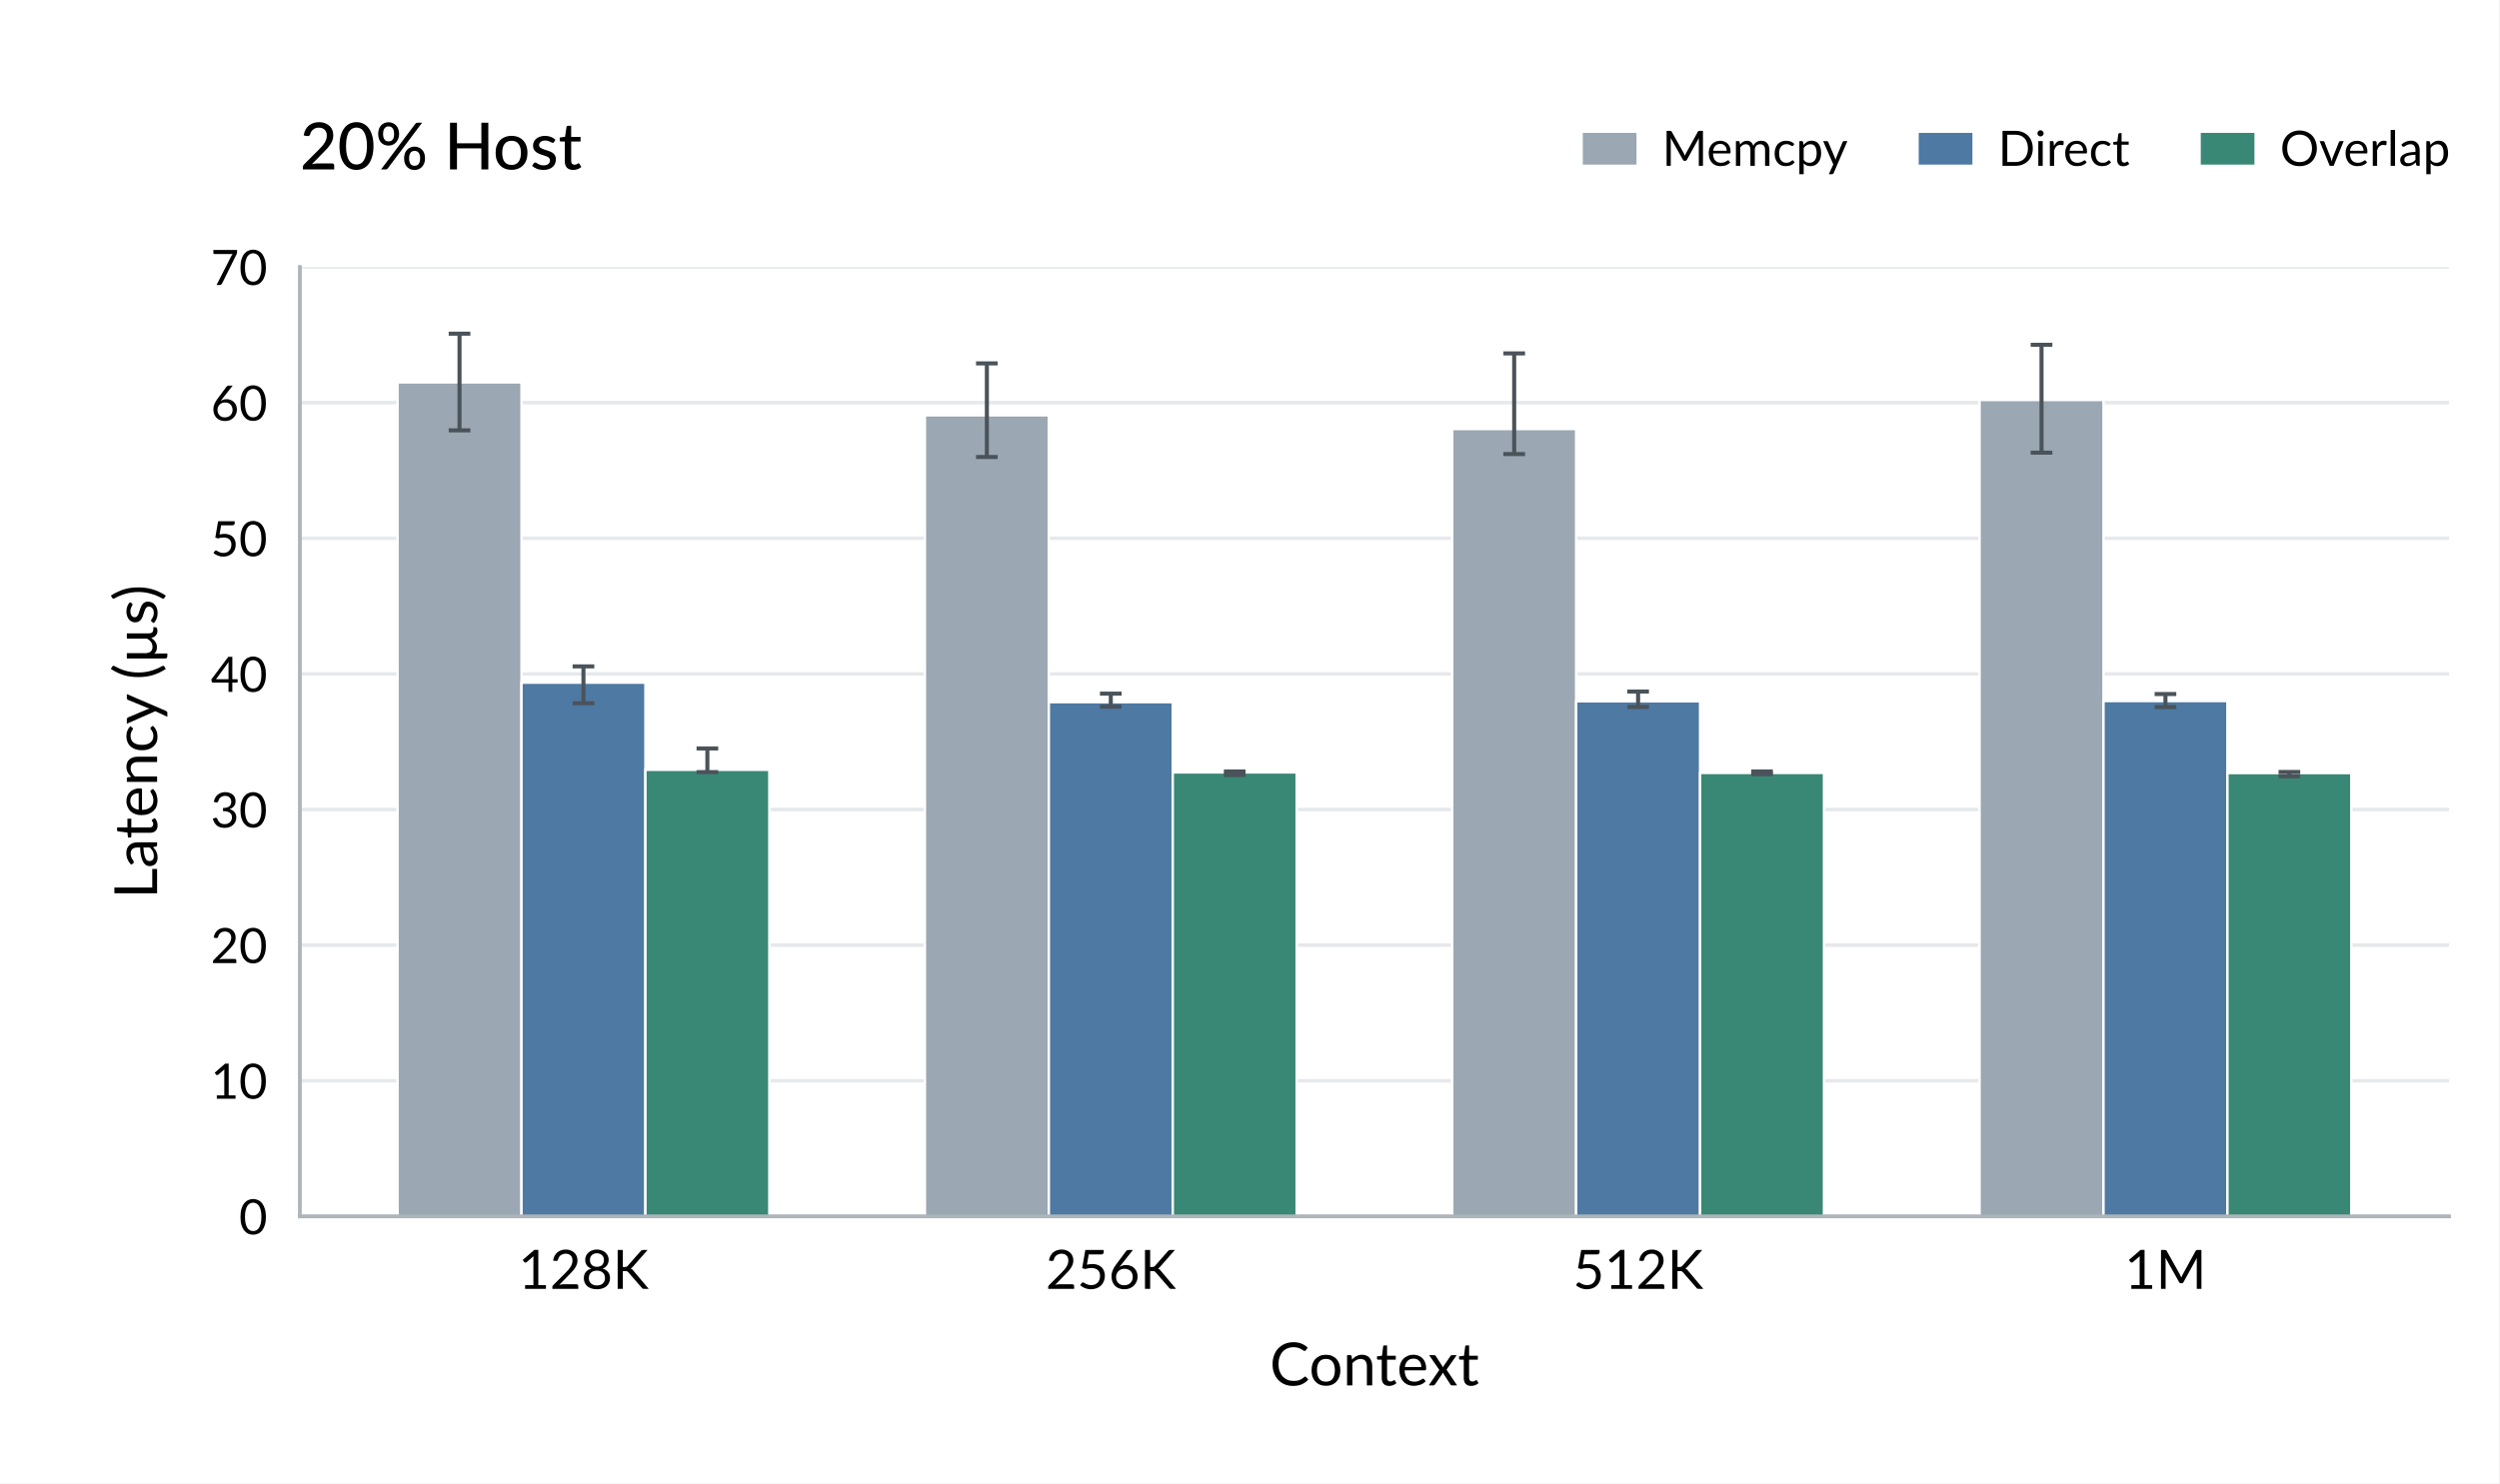
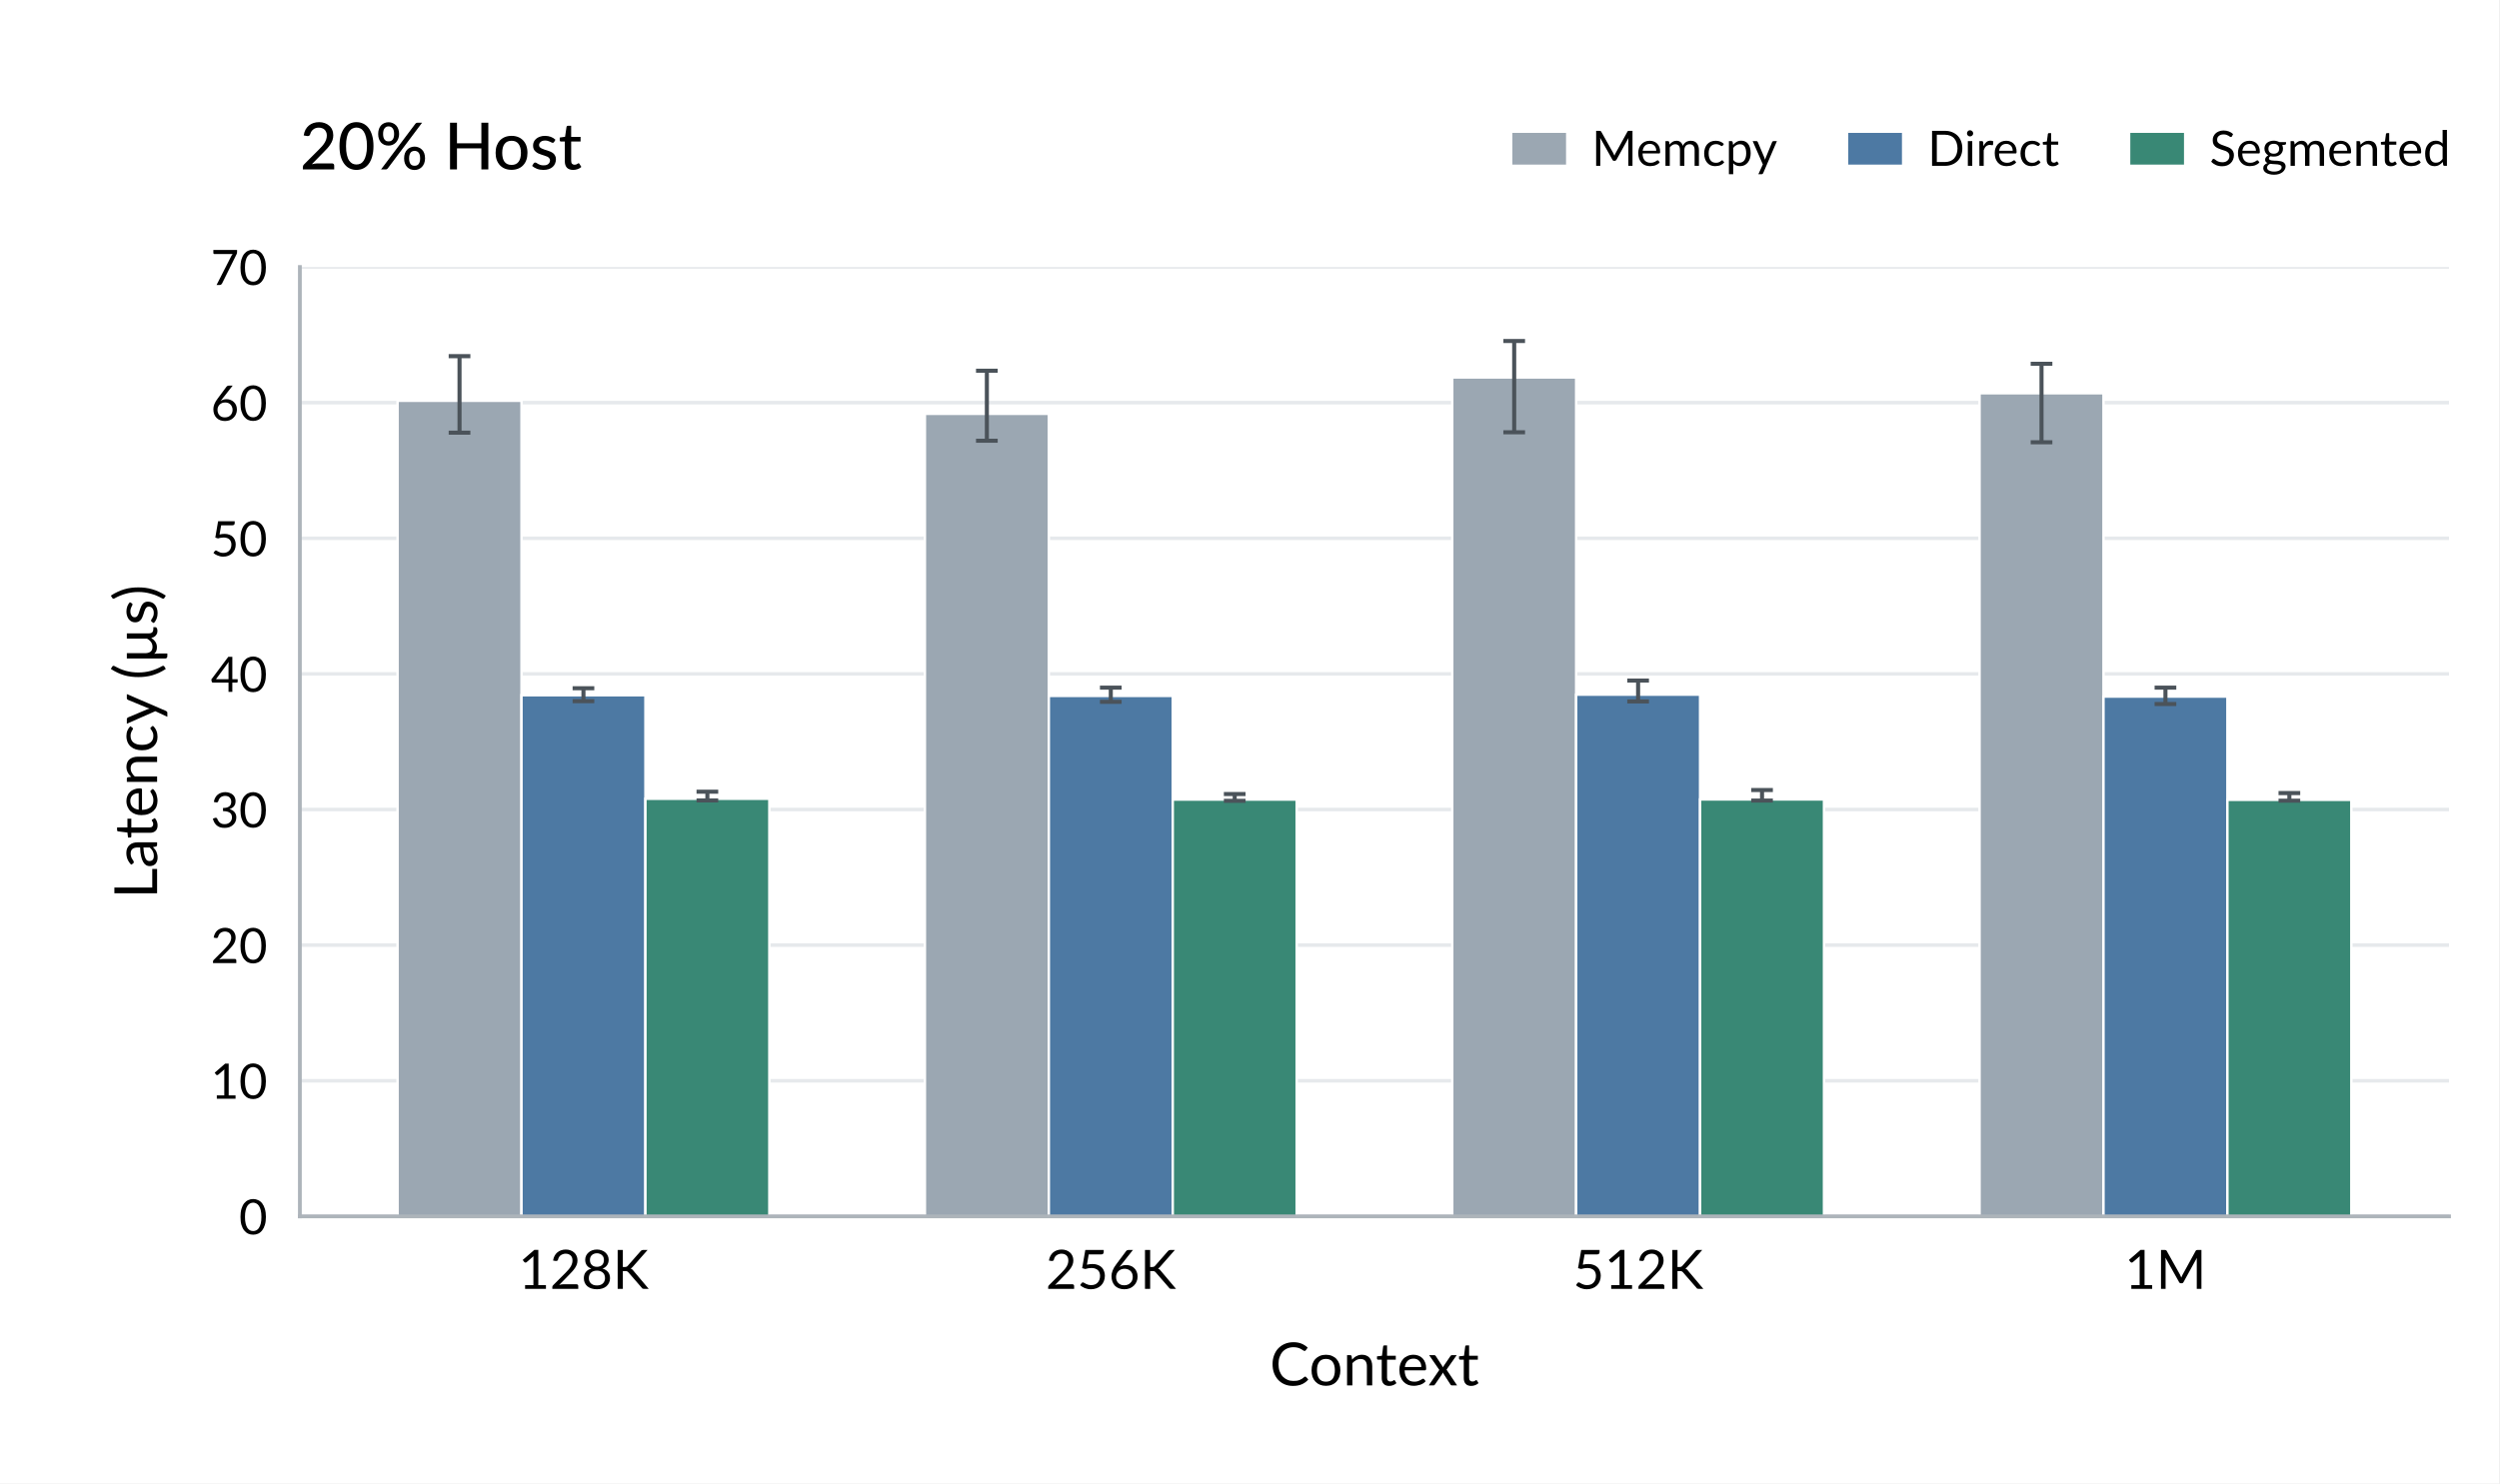
<svg xmlns="http://www.w3.org/2000/svg" xmlns:xlink="http://www.w3.org/1999/xlink" width="460.8pt" height="273.6pt" viewBox="0 0 460.8 273.6" version="1.1">
  <defs>
    <style type="text/css">*{stroke-linejoin: round; stroke-linecap: butt}</style>
  </defs>
  <g id="figure_1">
    <g id="patch_1">
      <path d="M 0 273.6 L 460.8 273.6 L 460.8 0 L 0 0 z " style="fill: #ffffff" />
    </g>
    <g id="axes_1">
      <g id="patch_2">
        <path d="M 55.296 224.352 L 451.584 224.352 L 451.584 49.248 L 55.296 49.248 z " style="fill: #ffffff" />
      </g>
      <g id="matplotlib.axis_1">
        <g id="xtick_1">
          <g id="line2d_1" />
          <g id="text_1">
            <text style="font-size: 10px; font-family: 'Lato'; text-anchor: middle" x="107.585" y="237.718" transform="rotate(-0 107.585 237.7176)">128K</text>
          </g>
        </g>
        <g id="xtick_2">
          <g id="line2d_2" />
          <g id="text_2">
            <text style="font-size: 10px; font-family: 'Lato'; text-anchor: middle" x="204.822" y="237.718" transform="rotate(-0 204.8217 237.7176)">256K</text>
          </g>
        </g>
        <g id="xtick_3">
          <g id="line2d_3" />
          <g id="text_3">
            <text style="font-size: 10px; font-family: 'Lato'; text-anchor: middle" x="302.058" y="237.718" transform="rotate(-0 302.0583 237.7176)">512K</text>
          </g>
        </g>
        <g id="xtick_4">
          <g id="line2d_4" />
          <g id="text_4">
            <text style="font-size: 10px; font-family: 'Lato'; text-anchor: middle" x="399.295" y="237.718" transform="rotate(-0 399.295 237.7176)">1M</text>
          </g>
        </g>
        <g id="text_5">
          <text style="font-size: 11px; font-family: 'Lato'; text-anchor: middle" x="253.44" y="255.535" transform="rotate(-0 253.44 255.5354)">Context</text>
        </g>
      </g>
      <g id="matplotlib.axis_2">
        <g id="ytick_1">
          <g id="line2d_5">
-             <path d="M 55.296 224.352 L 451.584 224.352 " clip-path="url(#p5957a5cc21)" style="fill: none; stroke: #e6e9ec; stroke-width: 0.65; stroke-linecap: square" />
+             <path d="M 55.296 224.352 L 451.584 224.352 " clip-path="url(#pb774a1071d)" style="fill: none; stroke: #e6e9ec; stroke-width: 0.65; stroke-linecap: square" />
          </g>
          <g id="line2d_6" />
          <g id="text_6">
            <text style="font-size: 9px; font-family: 'Lato'; text-anchor: end" x="49.296" y="227.667" transform="rotate(-0 49.296 227.6665)">0</text>
          </g>
        </g>
        <g id="ytick_2">
          <g id="line2d_7">
-             <path d="M 55.296 199.337 L 451.584 199.337 " clip-path="url(#p5957a5cc21)" style="fill: none; stroke: #e6e9ec; stroke-width: 0.65; stroke-linecap: square" />
+             <path d="M 55.296 199.337 L 451.584 199.337 " clip-path="url(#pb774a1071d)" style="fill: none; stroke: #e6e9ec; stroke-width: 0.65; stroke-linecap: square" />
          </g>
          <g id="line2d_8" />
          <g id="text_7">
            <text style="font-size: 9px; font-family: 'Lato'; text-anchor: end" x="49.296" y="202.652" transform="rotate(-0 49.296 202.6517)">10</text>
          </g>
        </g>
        <g id="ytick_3">
          <g id="line2d_9">
-             <path d="M 55.296 174.322 L 451.584 174.322 " clip-path="url(#p5957a5cc21)" style="fill: none; stroke: #e6e9ec; stroke-width: 0.65; stroke-linecap: square" />
+             <path d="M 55.296 174.322 L 451.584 174.322 " clip-path="url(#pb774a1071d)" style="fill: none; stroke: #e6e9ec; stroke-width: 0.65; stroke-linecap: square" />
          </g>
          <g id="line2d_10" />
          <g id="text_8">
            <text style="font-size: 9px; font-family: 'Lato'; text-anchor: end" x="49.296" y="177.637" transform="rotate(-0 49.296 177.6368)">20</text>
          </g>
        </g>
        <g id="ytick_4">
          <g id="line2d_11">
-             <path d="M 55.296 149.307 L 451.584 149.307 " clip-path="url(#p5957a5cc21)" style="fill: none; stroke: #e6e9ec; stroke-width: 0.65; stroke-linecap: square" />
+             <path d="M 55.296 149.307 L 451.584 149.307 " clip-path="url(#pb774a1071d)" style="fill: none; stroke: #e6e9ec; stroke-width: 0.65; stroke-linecap: square" />
          </g>
          <g id="line2d_12" />
          <g id="text_9">
            <text style="font-size: 9px; font-family: 'Lato'; text-anchor: end" x="49.296" y="152.622" transform="rotate(-0 49.296 152.622)">30</text>
          </g>
        </g>
        <g id="ytick_5">
          <g id="line2d_13">
-             <path d="M 55.296 124.293 L 451.584 124.293 " clip-path="url(#p5957a5cc21)" style="fill: none; stroke: #e6e9ec; stroke-width: 0.65; stroke-linecap: square" />
+             <path d="M 55.296 124.293 L 451.584 124.293 " clip-path="url(#pb774a1071d)" style="fill: none; stroke: #e6e9ec; stroke-width: 0.65; stroke-linecap: square" />
          </g>
          <g id="line2d_14" />
          <g id="text_10">
            <text style="font-size: 9px; font-family: 'Lato'; text-anchor: end" x="49.296" y="127.607" transform="rotate(-0 49.296 127.6071)">40</text>
          </g>
        </g>
        <g id="ytick_6">
          <g id="line2d_15">
-             <path d="M 55.296 99.278 L 451.584 99.278 " clip-path="url(#p5957a5cc21)" style="fill: none; stroke: #e6e9ec; stroke-width: 0.65; stroke-linecap: square" />
+             <path d="M 55.296 99.278 L 451.584 99.278 " clip-path="url(#pb774a1071d)" style="fill: none; stroke: #e6e9ec; stroke-width: 0.65; stroke-linecap: square" />
          </g>
          <g id="line2d_16" />
          <g id="text_11">
            <text style="font-size: 9px; font-family: 'Lato'; text-anchor: end" x="49.296" y="102.592" transform="rotate(-0 49.296 102.5922)">50</text>
          </g>
        </g>
        <g id="ytick_7">
          <g id="line2d_17">
-             <path d="M 55.296 74.263 L 451.584 74.263 " clip-path="url(#p5957a5cc21)" style="fill: none; stroke: #e6e9ec; stroke-width: 0.65; stroke-linecap: square" />
+             <path d="M 55.296 74.263 L 451.584 74.263 " clip-path="url(#pb774a1071d)" style="fill: none; stroke: #e6e9ec; stroke-width: 0.65; stroke-linecap: square" />
          </g>
          <g id="line2d_18" />
          <g id="text_12">
            <text style="font-size: 9px; font-family: 'Lato'; text-anchor: end" x="49.296" y="77.577" transform="rotate(-0 49.296 77.57739)">60</text>
          </g>
        </g>
        <g id="ytick_8">
          <g id="line2d_19">
-             <path d="M 55.296 49.248 L 451.584 49.248 " clip-path="url(#p5957a5cc21)" style="fill: none; stroke: #e6e9ec; stroke-width: 0.65; stroke-linecap: square" />
+             <path d="M 55.296 49.248 L 451.584 49.248 " clip-path="url(#pb774a1071d)" style="fill: none; stroke: #e6e9ec; stroke-width: 0.65; stroke-linecap: square" />
          </g>
          <g id="line2d_20" />
          <g id="text_13">
            <text style="font-size: 9px; font-family: 'Lato'; text-anchor: end" x="49.296" y="52.563" transform="rotate(-0 49.296 52.56253)">70</text>
          </g>
        </g>
        <g id="text_14">
          <text style="font-size: 11px; font-family: 'Lato'; text-anchor: middle" x="28.969" y="136.8" transform="rotate(-90 28.96881 136.8)">Latency (µs)</text>
        </g>
      </g>
      <g id="patch_3">
-         <path d="M 73.309 224.352 L 96.16 224.352 L 96.16 70.533 L 73.309 70.533 z " clip-path="url(#p5957a5cc21)" style="fill: #9ba7b2; stroke: #ffffff; stroke-width: 0.45; stroke-linejoin: miter" />
+         <path d="M 73.309 224.352 L 96.16 224.352 L 96.16 73.927 L 73.309 73.927 z " clip-path="url(#pb774a1071d)" style="fill: #9ba7b2; stroke: #ffffff; stroke-width: 0.45; stroke-linejoin: miter" />
      </g>
      <g id="patch_4">
-         <path d="M 170.546 224.352 L 193.396 224.352 L 193.396 76.603 L 170.546 76.603 z " clip-path="url(#p5957a5cc21)" style="fill: #9ba7b2; stroke: #ffffff; stroke-width: 0.45; stroke-linejoin: miter" />
+         <path d="M 170.546 224.352 L 193.396 224.352 L 193.396 76.334 L 170.546 76.334 z " clip-path="url(#pb774a1071d)" style="fill: #9ba7b2; stroke: #ffffff; stroke-width: 0.45; stroke-linejoin: miter" />
      </g>
      <g id="patch_5">
-         <path d="M 267.782 224.352 L 290.633 224.352 L 290.633 79.127 L 267.782 79.127 z " clip-path="url(#p5957a5cc21)" style="fill: #9ba7b2; stroke: #ffffff; stroke-width: 0.45; stroke-linejoin: miter" />
+         <path d="M 267.782 224.352 L 290.633 224.352 L 290.633 69.623 L 267.782 69.623 z " clip-path="url(#pb774a1071d)" style="fill: #9ba7b2; stroke: #ffffff; stroke-width: 0.45; stroke-linejoin: miter" />
      </g>
      <g id="patch_6">
-         <path d="M 365.019 224.352 L 387.87 224.352 L 387.87 73.773 L 365.019 73.773 z " clip-path="url(#p5957a5cc21)" style="fill: #9ba7b2; stroke: #ffffff; stroke-width: 0.45; stroke-linejoin: miter" />
+         <path d="M 365.019 224.352 L 387.87 224.352 L 387.87 72.531 L 365.019 72.531 z " clip-path="url(#pb774a1071d)" style="fill: #9ba7b2; stroke: #ffffff; stroke-width: 0.45; stroke-linejoin: miter" />
      </g>
      <g id="patch_7">
-         <path d="M 96.16 224.352 L 119.01 224.352 L 119.01 125.913 L 96.16 125.913 z " clip-path="url(#p5957a5cc21)" style="fill: #4d79a3; stroke: #ffffff; stroke-width: 0.45; stroke-linejoin: miter" />
+         <path d="M 96.16 224.352 L 119.01 224.352 L 119.01 128.231 L 96.16 128.231 z " clip-path="url(#pb774a1071d)" style="fill: #4d79a3; stroke: #ffffff; stroke-width: 0.45; stroke-linejoin: miter" />
      </g>
      <g id="patch_8">
-         <path d="M 193.396 224.352 L 216.247 224.352 L 216.247 129.512 L 193.396 129.512 z " clip-path="url(#p5957a5cc21)" style="fill: #4d79a3; stroke: #ffffff; stroke-width: 0.45; stroke-linejoin: miter" />
+         <path d="M 193.396 224.352 L 216.247 224.352 L 216.247 128.359 L 193.396 128.359 z " clip-path="url(#pb774a1071d)" style="fill: #4d79a3; stroke: #ffffff; stroke-width: 0.45; stroke-linejoin: miter" />
      </g>
      <g id="patch_9">
-         <path d="M 290.633 224.352 L 313.484 224.352 L 313.484 129.358 L 290.633 129.358 z " clip-path="url(#p5957a5cc21)" style="fill: #4d79a3; stroke: #ffffff; stroke-width: 0.45; stroke-linejoin: miter" />
+         <path d="M 290.633 224.352 L 313.484 224.352 L 313.484 128.128 L 290.633 128.128 z " clip-path="url(#pb774a1071d)" style="fill: #4d79a3; stroke: #ffffff; stroke-width: 0.45; stroke-linejoin: miter" />
      </g>
      <g id="patch_10">
-         <path d="M 387.87 224.352 L 410.72 224.352 L 410.72 129.307 L 387.87 129.307 z " clip-path="url(#p5957a5cc21)" style="fill: #4d79a3; stroke: #ffffff; stroke-width: 0.45; stroke-linejoin: miter" />
+         <path d="M 387.87 224.352 L 410.72 224.352 L 410.72 128.474 L 387.87 128.474 z " clip-path="url(#pb774a1071d)" style="fill: #4d79a3; stroke: #ffffff; stroke-width: 0.45; stroke-linejoin: miter" />
      </g>
      <g id="patch_11">
-         <path d="M 119.01 224.352 L 141.861 224.352 L 141.861 141.986 L 119.01 141.986 z " clip-path="url(#p5957a5cc21)" style="fill: #398875; stroke: #ffffff; stroke-width: 0.45; stroke-linejoin: miter" />
+         <path d="M 119.01 224.352 L 141.861 224.352 L 141.861 147.327 L 119.01 147.327 z " clip-path="url(#pb774a1071d)" style="fill: #398875; stroke: #ffffff; stroke-width: 0.45; stroke-linejoin: miter" />
      </g>
      <g id="patch_12">
-         <path d="M 216.247 224.352 L 239.098 224.352 L 239.098 142.46 L 216.247 142.46 z " clip-path="url(#p5957a5cc21)" style="fill: #398875; stroke: #ffffff; stroke-width: 0.45; stroke-linejoin: miter" />
+         <path d="M 216.247 224.352 L 239.098 224.352 L 239.098 147.481 L 216.247 147.481 z " clip-path="url(#pb774a1071d)" style="fill: #398875; stroke: #ffffff; stroke-width: 0.45; stroke-linejoin: miter" />
      </g>
      <g id="patch_13">
-         <path d="M 313.484 224.352 L 336.334 224.352 L 336.334 142.563 L 313.484 142.563 z " clip-path="url(#p5957a5cc21)" style="fill: #398875; stroke: #ffffff; stroke-width: 0.45; stroke-linejoin: miter" />
+         <path d="M 313.484 224.352 L 336.334 224.352 L 336.334 147.455 L 313.484 147.455 z " clip-path="url(#pb774a1071d)" style="fill: #398875; stroke: #ffffff; stroke-width: 0.45; stroke-linejoin: miter" />
      </g>
      <g id="patch_14">
-         <path d="M 410.72 224.352 L 433.571 224.352 L 433.571 142.588 L 410.72 142.588 z " clip-path="url(#p5957a5cc21)" style="fill: #398875; stroke: #ffffff; stroke-width: 0.45; stroke-linejoin: miter" />
+         <path d="M 410.72 224.352 L 433.571 224.352 L 433.571 147.532 L 410.72 147.532 z " clip-path="url(#pb774a1071d)" style="fill: #398875; stroke: #ffffff; stroke-width: 0.45; stroke-linejoin: miter" />
      </g>
      <g id="LineCollection_1">
-         <path d="M 84.734 79.37 L 84.734 61.542 " clip-path="url(#p5957a5cc21)" style="fill: none; stroke: #4b535a; stroke-width: 0.75" />
-         <path d="M 181.971 84.288 L 181.971 67.023 " clip-path="url(#p5957a5cc21)" style="fill: none; stroke: #4b535a; stroke-width: 0.75" />
-         <path d="M 279.208 83.75 L 279.208 65.179 " clip-path="url(#p5957a5cc21)" style="fill: none; stroke: #4b535a; stroke-width: 0.75" />
-         <path d="M 376.444 83.494 L 376.444 63.591 " clip-path="url(#p5957a5cc21)" style="fill: none; stroke: #4b535a; stroke-width: 0.75" />
+         <path d="M 84.734 79.805 L 84.734 65.691 " clip-path="url(#pb774a1071d)" style="fill: none; stroke: #4b535a; stroke-width: 0.75" />
+         <path d="M 181.971 81.291 L 181.971 68.381 " clip-path="url(#pb774a1071d)" style="fill: none; stroke: #4b535a; stroke-width: 0.75" />
+         <path d="M 279.208 79.728 L 279.208 62.899 " clip-path="url(#pb774a1071d)" style="fill: none; stroke: #4b535a; stroke-width: 0.75" />
+         <path d="M 376.444 81.573 L 376.444 67.1 " clip-path="url(#pb774a1071d)" style="fill: none; stroke: #4b535a; stroke-width: 0.75" />
      </g>
      <g id="line2d_21">
        <defs>
-           <path id="me01479e05e" d="M 2 0 L -2 -0 " style="stroke: #4b535a; stroke-width: 0.75" />
+           <path id="ma3ab792bd8" d="M 2 0 L -2 -0 " style="stroke: #4b535a; stroke-width: 0.75" />
        </defs>
-         <g clip-path="url(#p5957a5cc21)">
-           <use xlink:href="#me01479e05e" x="84.734" y="79.37" style="fill: #1f77b4; stroke: #4b535a; stroke-width: 0.75" />
-           <use xlink:href="#me01479e05e" x="181.971" y="84.288" style="fill: #1f77b4; stroke: #4b535a; stroke-width: 0.75" />
-           <use xlink:href="#me01479e05e" x="279.208" y="83.75" style="fill: #1f77b4; stroke: #4b535a; stroke-width: 0.75" />
-           <use xlink:href="#me01479e05e" x="376.444" y="83.494" style="fill: #1f77b4; stroke: #4b535a; stroke-width: 0.75" />
+         <g clip-path="url(#pb774a1071d)">
+           <use xlink:href="#ma3ab792bd8" x="84.734" y="79.805" style="fill: #1f77b4; stroke: #4b535a; stroke-width: 0.75" />
+           <use xlink:href="#ma3ab792bd8" x="181.971" y="81.291" style="fill: #1f77b4; stroke: #4b535a; stroke-width: 0.75" />
+           <use xlink:href="#ma3ab792bd8" x="279.208" y="79.728" style="fill: #1f77b4; stroke: #4b535a; stroke-width: 0.75" />
+           <use xlink:href="#ma3ab792bd8" x="376.444" y="81.573" style="fill: #1f77b4; stroke: #4b535a; stroke-width: 0.75" />
        </g>
      </g>
      <g id="line2d_22">
-         <g clip-path="url(#p5957a5cc21)">
-           <use xlink:href="#me01479e05e" x="84.734" y="61.542" style="fill: #1f77b4; stroke: #4b535a; stroke-width: 0.75" />
-           <use xlink:href="#me01479e05e" x="181.971" y="67.023" style="fill: #1f77b4; stroke: #4b535a; stroke-width: 0.75" />
-           <use xlink:href="#me01479e05e" x="279.208" y="65.179" style="fill: #1f77b4; stroke: #4b535a; stroke-width: 0.75" />
-           <use xlink:href="#me01479e05e" x="376.444" y="63.591" style="fill: #1f77b4; stroke: #4b535a; stroke-width: 0.75" />
+         <g clip-path="url(#pb774a1071d)">
+           <use xlink:href="#ma3ab792bd8" x="84.734" y="65.691" style="fill: #1f77b4; stroke: #4b535a; stroke-width: 0.75" />
+           <use xlink:href="#ma3ab792bd8" x="181.971" y="68.381" style="fill: #1f77b4; stroke: #4b535a; stroke-width: 0.75" />
+           <use xlink:href="#ma3ab792bd8" x="279.208" y="62.899" style="fill: #1f77b4; stroke: #4b535a; stroke-width: 0.75" />
+           <use xlink:href="#ma3ab792bd8" x="376.444" y="67.1" style="fill: #1f77b4; stroke: #4b535a; stroke-width: 0.75" />
        </g>
      </g>
      <g id="LineCollection_2">
-         <path d="M 107.585 129.704 L 107.585 122.916 " clip-path="url(#p5957a5cc21)" style="fill: none; stroke: #4b535a; stroke-width: 0.75" />
-         <path d="M 204.822 130.344 L 204.822 127.936 " clip-path="url(#p5957a5cc21)" style="fill: none; stroke: #4b535a; stroke-width: 0.75" />
-         <path d="M 302.058 130.395 L 302.058 127.552 " clip-path="url(#p5957a5cc21)" style="fill: none; stroke: #4b535a; stroke-width: 0.75" />
-         <path d="M 399.295 130.421 L 399.295 128.013 " clip-path="url(#p5957a5cc21)" style="fill: none; stroke: #4b535a; stroke-width: 0.75" />
+         <path d="M 107.585 129.32 L 107.585 126.937 " clip-path="url(#pb774a1071d)" style="fill: none; stroke: #4b535a; stroke-width: 0.75" />
+         <path d="M 204.822 129.448 L 204.822 126.835 " clip-path="url(#pb774a1071d)" style="fill: none; stroke: #4b535a; stroke-width: 0.75" />
+         <path d="M 302.058 129.371 L 302.058 125.529 " clip-path="url(#pb774a1071d)" style="fill: none; stroke: #4b535a; stroke-width: 0.75" />
+         <path d="M 399.295 129.857 L 399.295 126.835 " clip-path="url(#pb774a1071d)" style="fill: none; stroke: #4b535a; stroke-width: 0.75" />
      </g>
      <g id="line2d_23">
-         <g clip-path="url(#p5957a5cc21)">
-           <use xlink:href="#me01479e05e" x="107.585" y="129.704" style="fill: #1f77b4; stroke: #4b535a; stroke-width: 0.75" />
-           <use xlink:href="#me01479e05e" x="204.822" y="130.344" style="fill: #1f77b4; stroke: #4b535a; stroke-width: 0.75" />
-           <use xlink:href="#me01479e05e" x="302.058" y="130.395" style="fill: #1f77b4; stroke: #4b535a; stroke-width: 0.75" />
-           <use xlink:href="#me01479e05e" x="399.295" y="130.421" style="fill: #1f77b4; stroke: #4b535a; stroke-width: 0.75" />
+         <g clip-path="url(#pb774a1071d)">
+           <use xlink:href="#ma3ab792bd8" x="107.585" y="129.32" style="fill: #1f77b4; stroke: #4b535a; stroke-width: 0.75" />
+           <use xlink:href="#ma3ab792bd8" x="204.822" y="129.448" style="fill: #1f77b4; stroke: #4b535a; stroke-width: 0.75" />
+           <use xlink:href="#ma3ab792bd8" x="302.058" y="129.371" style="fill: #1f77b4; stroke: #4b535a; stroke-width: 0.75" />
+           <use xlink:href="#ma3ab792bd8" x="399.295" y="129.857" style="fill: #1f77b4; stroke: #4b535a; stroke-width: 0.75" />
        </g>
      </g>
      <g id="line2d_24">
-         <g clip-path="url(#p5957a5cc21)">
-           <use xlink:href="#me01479e05e" x="107.585" y="122.916" style="fill: #1f77b4; stroke: #4b535a; stroke-width: 0.75" />
-           <use xlink:href="#me01479e05e" x="204.822" y="127.936" style="fill: #1f77b4; stroke: #4b535a; stroke-width: 0.75" />
-           <use xlink:href="#me01479e05e" x="302.058" y="127.552" style="fill: #1f77b4; stroke: #4b535a; stroke-width: 0.75" />
-           <use xlink:href="#me01479e05e" x="399.295" y="128.013" style="fill: #1f77b4; stroke: #4b535a; stroke-width: 0.75" />
+         <g clip-path="url(#pb774a1071d)">
+           <use xlink:href="#ma3ab792bd8" x="107.585" y="126.937" style="fill: #1f77b4; stroke: #4b535a; stroke-width: 0.75" />
+           <use xlink:href="#ma3ab792bd8" x="204.822" y="126.835" style="fill: #1f77b4; stroke: #4b535a; stroke-width: 0.75" />
+           <use xlink:href="#ma3ab792bd8" x="302.058" y="125.529" style="fill: #1f77b4; stroke: #4b535a; stroke-width: 0.75" />
+           <use xlink:href="#ma3ab792bd8" x="399.295" y="126.835" style="fill: #1f77b4; stroke: #4b535a; stroke-width: 0.75" />
        </g>
      </g>
      <g id="LineCollection_3">
-         <path d="M 130.436 142.409 L 130.436 138.054 " clip-path="url(#p5957a5cc21)" style="fill: none; stroke: #4b535a; stroke-width: 0.75" />
-         <path d="M 227.672 142.947 L 227.672 142.306 " clip-path="url(#p5957a5cc21)" style="fill: none; stroke: #4b535a; stroke-width: 0.75" />
-         <path d="M 324.909 142.793 L 324.909 142.306 " clip-path="url(#p5957a5cc21)" style="fill: none; stroke: #4b535a; stroke-width: 0.75" />
-         <path d="M 422.146 143.177 L 422.146 142.383 " clip-path="url(#p5957a5cc21)" style="fill: none; stroke: #4b535a; stroke-width: 0.75" />
+         <path d="M 130.436 147.634 L 130.436 146.021 " clip-path="url(#pb774a1071d)" style="fill: none; stroke: #4b535a; stroke-width: 0.75" />
+         <path d="M 227.672 147.711 L 227.672 146.456 " clip-path="url(#pb774a1071d)" style="fill: none; stroke: #4b535a; stroke-width: 0.75" />
+         <path d="M 324.909 147.66 L 324.909 145.713 " clip-path="url(#pb774a1071d)" style="fill: none; stroke: #4b535a; stroke-width: 0.75" />
+         <path d="M 422.146 147.686 L 422.146 146.277 " clip-path="url(#pb774a1071d)" style="fill: none; stroke: #4b535a; stroke-width: 0.75" />
      </g>
      <g id="line2d_25">
-         <g clip-path="url(#p5957a5cc21)">
-           <use xlink:href="#me01479e05e" x="130.436" y="142.409" style="fill: #1f77b4; stroke: #4b535a; stroke-width: 0.75" />
-           <use xlink:href="#me01479e05e" x="227.672" y="142.947" style="fill: #1f77b4; stroke: #4b535a; stroke-width: 0.75" />
-           <use xlink:href="#me01479e05e" x="324.909" y="142.793" style="fill: #1f77b4; stroke: #4b535a; stroke-width: 0.75" />
-           <use xlink:href="#me01479e05e" x="422.146" y="143.177" style="fill: #1f77b4; stroke: #4b535a; stroke-width: 0.75" />
+         <g clip-path="url(#pb774a1071d)">
+           <use xlink:href="#ma3ab792bd8" x="130.436" y="147.634" style="fill: #1f77b4; stroke: #4b535a; stroke-width: 0.75" />
+           <use xlink:href="#ma3ab792bd8" x="227.672" y="147.711" style="fill: #1f77b4; stroke: #4b535a; stroke-width: 0.75" />
+           <use xlink:href="#ma3ab792bd8" x="324.909" y="147.66" style="fill: #1f77b4; stroke: #4b535a; stroke-width: 0.75" />
+           <use xlink:href="#ma3ab792bd8" x="422.146" y="147.686" style="fill: #1f77b4; stroke: #4b535a; stroke-width: 0.75" />
        </g>
      </g>
      <g id="line2d_26">
-         <g clip-path="url(#p5957a5cc21)">
-           <use xlink:href="#me01479e05e" x="130.436" y="138.054" style="fill: #1f77b4; stroke: #4b535a; stroke-width: 0.75" />
-           <use xlink:href="#me01479e05e" x="227.672" y="142.306" style="fill: #1f77b4; stroke: #4b535a; stroke-width: 0.75" />
-           <use xlink:href="#me01479e05e" x="324.909" y="142.306" style="fill: #1f77b4; stroke: #4b535a; stroke-width: 0.75" />
-           <use xlink:href="#me01479e05e" x="422.146" y="142.383" style="fill: #1f77b4; stroke: #4b535a; stroke-width: 0.75" />
+         <g clip-path="url(#pb774a1071d)">
+           <use xlink:href="#ma3ab792bd8" x="130.436" y="146.021" style="fill: #1f77b4; stroke: #4b535a; stroke-width: 0.75" />
+           <use xlink:href="#ma3ab792bd8" x="227.672" y="146.456" style="fill: #1f77b4; stroke: #4b535a; stroke-width: 0.75" />
+           <use xlink:href="#ma3ab792bd8" x="324.909" y="145.713" style="fill: #1f77b4; stroke: #4b535a; stroke-width: 0.75" />
+           <use xlink:href="#ma3ab792bd8" x="422.146" y="146.277" style="fill: #1f77b4; stroke: #4b535a; stroke-width: 0.75" />
        </g>
      </g>
      <g id="patch_15">
        <path d="M 55.296 224.352 L 55.296 49.248 " style="fill: none; stroke: #adb4ba; stroke-width: 0.7; stroke-linejoin: miter; stroke-linecap: square" />
      </g>
      <g id="patch_16">
        <path d="M 55.296 224.352 L 451.584 224.352 " style="fill: none; stroke: #adb4ba; stroke-width: 0.7; stroke-linejoin: miter; stroke-linecap: square" />
      </g>
      <g id="text_15">
        <text style="font-weight: 500; font-size: 12px; font-family: 'Lato'; text-anchor: start" x="55.296" y="31.248" transform="rotate(-0 55.296 31.248)">20% Host</text>
      </g>
      <g id="legend_1">
        <g id="patch_17">
-           <path d="M 291.633 30.585 L 301.983 30.585 L 301.983 24.285 L 291.633 24.285 z " style="fill: #9ba7b2; stroke: #ffffff; stroke-width: 0.45; stroke-linejoin: miter" />
+           <path d="M 278.642 30.585 L 288.992 30.585 L 288.992 24.285 L 278.642 24.285 z " style="fill: #9ba7b2; stroke: #ffffff; stroke-width: 0.45; stroke-linejoin: miter" />
        </g>
        <g id="text_16">
-           <text style="font-size: 9px; font-family: 'Lato'; text-anchor: start" x="306.483" y="30.585" transform="rotate(-0 306.483 30.5849)">Memcpy</text>
+           <text style="font-size: 9px; font-family: 'Lato'; text-anchor: start" x="293.492" y="30.585" transform="rotate(-0 293.492 30.5849)">Memcpy</text>
        </g>
        <g id="patch_18">
-           <path d="M 353.574 30.585 L 363.924 30.585 L 363.924 24.285 L 353.574 24.285 z " style="fill: #4d79a3; stroke: #ffffff; stroke-width: 0.45; stroke-linejoin: miter" />
+           <path d="M 340.583 30.585 L 350.933 30.585 L 350.933 24.285 L 340.583 24.285 z " style="fill: #4d79a3; stroke: #ffffff; stroke-width: 0.45; stroke-linejoin: miter" />
        </g>
        <g id="text_17">
-           <text style="font-size: 9px; font-family: 'Lato'; text-anchor: start" x="368.424" y="30.585" transform="rotate(-0 368.4241 30.5849)">Direct</text>
+           <text style="font-size: 9px; font-family: 'Lato'; text-anchor: start" x="355.433" y="30.585" transform="rotate(-0 355.4331 30.5849)">Direct</text>
        </g>
        <g id="patch_19">
-           <path d="M 405.58 30.585 L 415.93 30.585 L 415.93 24.285 L 405.58 24.285 z " style="fill: #398875; stroke: #ffffff; stroke-width: 0.45; stroke-linejoin: miter" />
+           <path d="M 392.589 30.585 L 402.939 30.585 L 402.939 24.285 L 392.589 24.285 z " style="fill: #398875; stroke: #ffffff; stroke-width: 0.45; stroke-linejoin: miter" />
        </g>
        <g id="text_18">
-           <text style="font-size: 9px; font-family: 'Lato'; text-anchor: start" x="420.43" y="30.585" transform="rotate(-0 420.43 30.5849)">Overlap</text>
+           <text style="font-size: 9px; font-family: 'Lato'; text-anchor: start" x="407.439" y="30.585" transform="rotate(-0 407.4391 30.5849)">Segmented</text>
        </g>
      </g>
    </g>
  </g>
  <defs>
-     <clipPath id="p5957a5cc21">
+     <clipPath id="pb774a1071d">
      <rect x="55.296" y="49.248" width="396.288" height="175.104" />
    </clipPath>
  </defs>
</svg>
